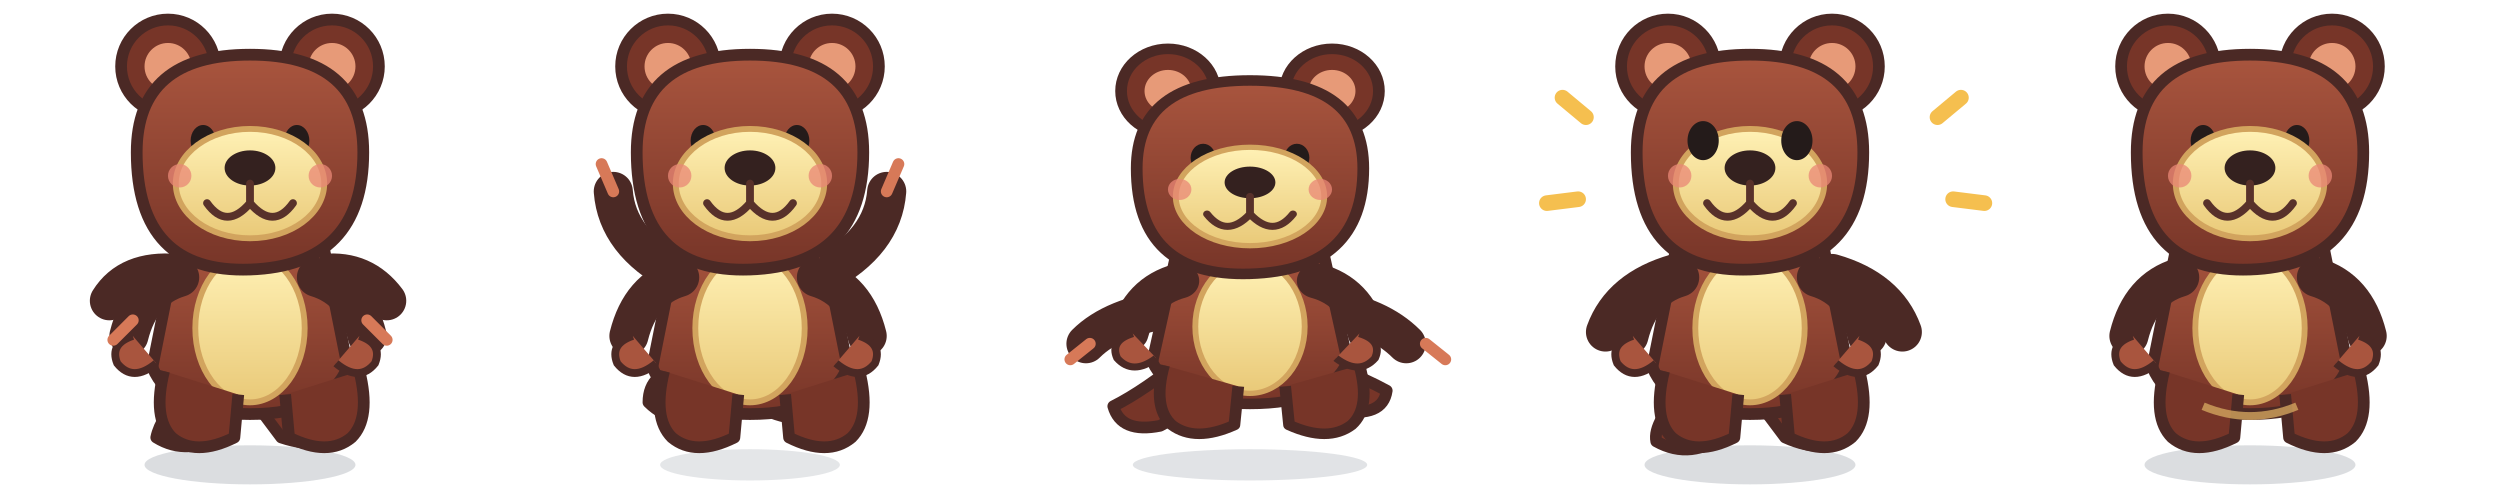
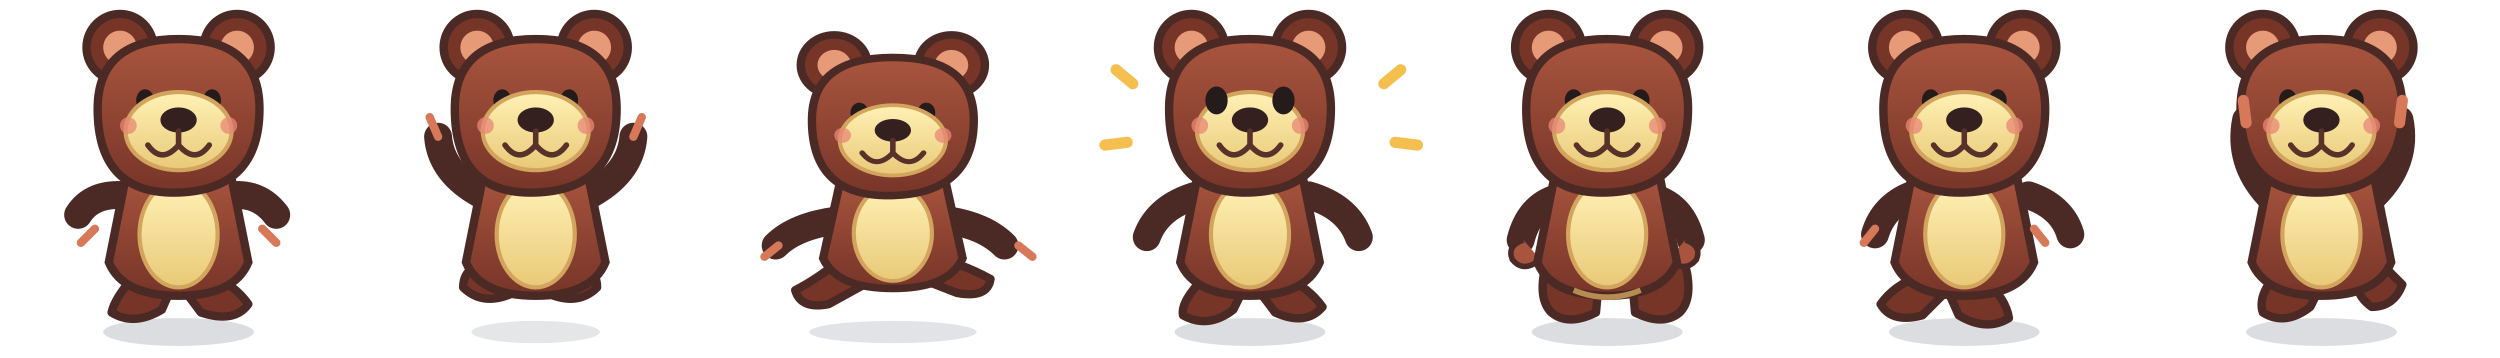
- <svg xmlns="http://www.w3.org/2000/svg" width="640" height="128" viewBox="0 0 640 128">
+ <svg xmlns="http://www.w3.org/2000/svg" width="896" height="128" viewBox="0 0 896 128">
  <defs>
    <linearGradient id="fur" x2="0" y2="1">
      <stop stop-color="#a9553e" />
      <stop offset="1" stop-color="#773528" />
    </linearGradient>
    <linearGradient id="belly" x2="0" y2="1">
      <stop stop-color="#fff1b5" />
      <stop offset="1" stop-color="#e9c978" />
    </linearGradient>
    <g id="bear-head">
      <circle cx="43" cy="17" r="12" fill="#773528" stroke="#4b2925" stroke-width="3" />
      <circle cx="43" cy="17" r="6" fill="#e79a78" />
      <circle cx="85" cy="17" r="12" fill="#773528" stroke="#4b2925" stroke-width="3" />
      <circle cx="85" cy="17" r="6" fill="#e79a78" />
      <path d="M35 39Q35 14 64 14T93 39q0 29-29 30T35 39Z" fill="url(#fur)" stroke="#4b2925" stroke-width="3" />
      <ellipse cx="52" cy="36" rx="3.2" ry="4" fill="#241b1a" />
      <ellipse cx="76" cy="36" rx="3.2" ry="4" fill="#241b1a" />
      <ellipse cx="64" cy="47" rx="19" ry="14" fill="url(#belly)" stroke="#d2a45e" stroke-width="1.5" />
      <ellipse cx="64" cy="43" rx="6.5" ry="4.5" fill="#34211f" />
      <path d="M64 47v5m0 0q-6 7-11 0m11 0q6 7 11 0" fill="none" stroke="#58312a" stroke-width="2" stroke-linecap="round" />
      <circle cx="46" cy="45" r="3" fill="#e98776" opacity=".75" />
      <circle cx="82" cy="45" r="3" fill="#e98776" opacity=".75" />
    </g>
    <g id="bear-body">
      <path d="M45 64Q64 57 83 64l6 30q-5 12-25 12T39 94Z" fill="url(#fur)" stroke="#4b2925" stroke-width="3" />
      <ellipse cx="64" cy="84" rx="14" ry="19" fill="url(#belly)" stroke="#d2a45e" stroke-width="1.5" />
+     </g>
+     <g id="bear-idle-limbs">
      <path d="M42 95q-3 12 2 17 6 5 16 0l1-11m12 0 1 11q10 5 16 0 5-5 2-17" fill="#773528" stroke="#4b2925" stroke-width="3" stroke-linejoin="round" />
      <path d="M46 71q-10 3-13 15m48-15q10 3 13 15" fill="none" stroke="#4b2925" stroke-width="10" stroke-linecap="round" />
      <path d="M34 86q-6 2-4 7 4 5 10 0m52-7q6 2 4 7-4 5-10 0" fill="#a9553e" stroke="#4b2925" stroke-width="2" />
    </g>
    <g id="bear-shadow">
      <ellipse cx="64" cy="119" rx="27" ry="5" fill="#19283a" opacity=".16" />
    </g>
  </defs>
  <g transform="translate(0)">
    <use href="#bear-shadow" />
    <path d="M48 99q-7 8-8 13 8 5 18-1l4-9m14-3q8 3 13 10-5 7-17 3l-6-8" fill="#773528" stroke="#4b2925" stroke-width="3" stroke-linejoin="round" />
    <path d="M45 70q-12-1-17 7m55-7q10-1 16 7" fill="none" stroke="#4b2925" stroke-width="10" stroke-linecap="round" />
    <use href="#bear-body" />
    <use href="#bear-head" />
    <path d="M34 82l-5 5m65-5 5 5" stroke="#d77958" stroke-width="3" stroke-linecap="round" />
  </g>
  <g transform="translate(128)">
    <ellipse cx="64" cy="119" rx="23" ry="4" fill="#19283a" opacity=".12" />
    <path d="M48 94q-10 1-10 9 7 7 18 2l7-7m13-4q10 1 10 9-7 7-18 2l-7-7" fill="#773528" stroke="#4b2925" stroke-width="3" stroke-linejoin="round" />
    <path d="M45 70Q30 62 29 49m54 21q15-8 16-21" fill="none" stroke="#4b2925" stroke-width="10" stroke-linecap="round" />
    <use href="#bear-body" />
    <use href="#bear-head" />
    <path d="M29 49l-3-7m73 7 3-7" stroke="#d77958" stroke-width="3" stroke-linecap="round" />
  </g>
  <g transform="translate(256)">
    <ellipse cx="64" cy="119" rx="30" ry="4" fill="#19283a" opacity=".13" />
    <path d="M48 91q-11 9-19 13 2 7 12 5l20-11m14-7q13 3 24 9-1 7-12 5L69 98" fill="#773528" stroke="#4b2925" stroke-width="3" stroke-linejoin="round" />
    <path d="M44 79q-15 2-22 9m62-9q13 2 20 9" fill="none" stroke="#4b2925" stroke-width="10" stroke-linecap="round" />
    <g transform="translate(0 8) scale(1 .9)">
      <use href="#bear-body" />
      <use href="#bear-head" />
    </g>
    <path d="M23 88l-5 4m91-4 5 4" stroke="#d77958" stroke-width="3" stroke-linecap="round" />
  </g>
  <g transform="translate(384)">
    <use href="#bear-shadow" />
    <path d="M48 99q-9 9-8 14 9 5 18-2l4-8m14-4q9 4 14 11-6 7-17 2l-6-8" fill="#773528" stroke="#4b2925" stroke-width="3" stroke-linejoin="round" />
    <path d="M45 70q-14 4-18 15m58-15q14 4 18 15" fill="none" stroke="#4b2925" stroke-width="10" stroke-linecap="round" />
    <use href="#bear-body" />
    <use href="#bear-head" />
    <path d="M22 30l-6-5m96 5 6-5M20 51l-8 1m104-1 8 1" stroke="#f5bf4f" stroke-width="4" stroke-linecap="round" />
    <ellipse cx="52" cy="36" rx="4" ry="5" fill="#241b1a" />
    <ellipse cx="76" cy="36" rx="4" ry="5" fill="#241b1a" />
  </g>
  <g transform="translate(512)">
    <use href="#bear-shadow" />
+     <use href="#bear-idle-limbs" />
    <use href="#bear-body" />
    <use href="#bear-head" />
    <path d="M52 104q12 5 24 0" fill="none" stroke="#d2a45e" stroke-width="2" opacity=".8" />
  </g>
+   <g transform="translate(640)">
+     <use href="#bear-shadow" />
+     <path d="M48 99q-9 3-14 10 4 7 15 4l8-8m14-5q8 7 9 14-8 5-18-1l-4-9" fill="#773528" stroke="#4b2925" stroke-width="3" stroke-linejoin="round" />
+     <path d="M45 70q-10 4-13 14m55-14q12 4 15 14" fill="none" stroke="#4b2925" stroke-width="10" stroke-linecap="round" />
+     <use href="#bear-body" />
+     <use href="#bear-head" />
+     <path d="M32 82l-4 5m61-5 4 5" stroke="#d77958" stroke-width="3" stroke-linecap="round" />
+   </g>
+   <g transform="translate(768)">
+     <use href="#bear-shadow" />
+     <path d="M48 98q-7 8-5 14 8 5 17-2l4-8m13-5q-2 8 5 13 8 0 11-8l-8-8" fill="#773528" stroke="#4b2925" stroke-width="3" stroke-linejoin="round" />
+     <path d="M45 70Q34 58 37 43m46 27Q95 58 92 43" fill="none" stroke="#4b2925" stroke-width="10" stroke-linecap="round" />
+     <use href="#bear-body" />
+     <use href="#bear-head" />
+     <path d="M37 44l-1-8m56 8 1-8" stroke="#d77958" stroke-width="4" stroke-linecap="round" />
+   </g>
</svg>
